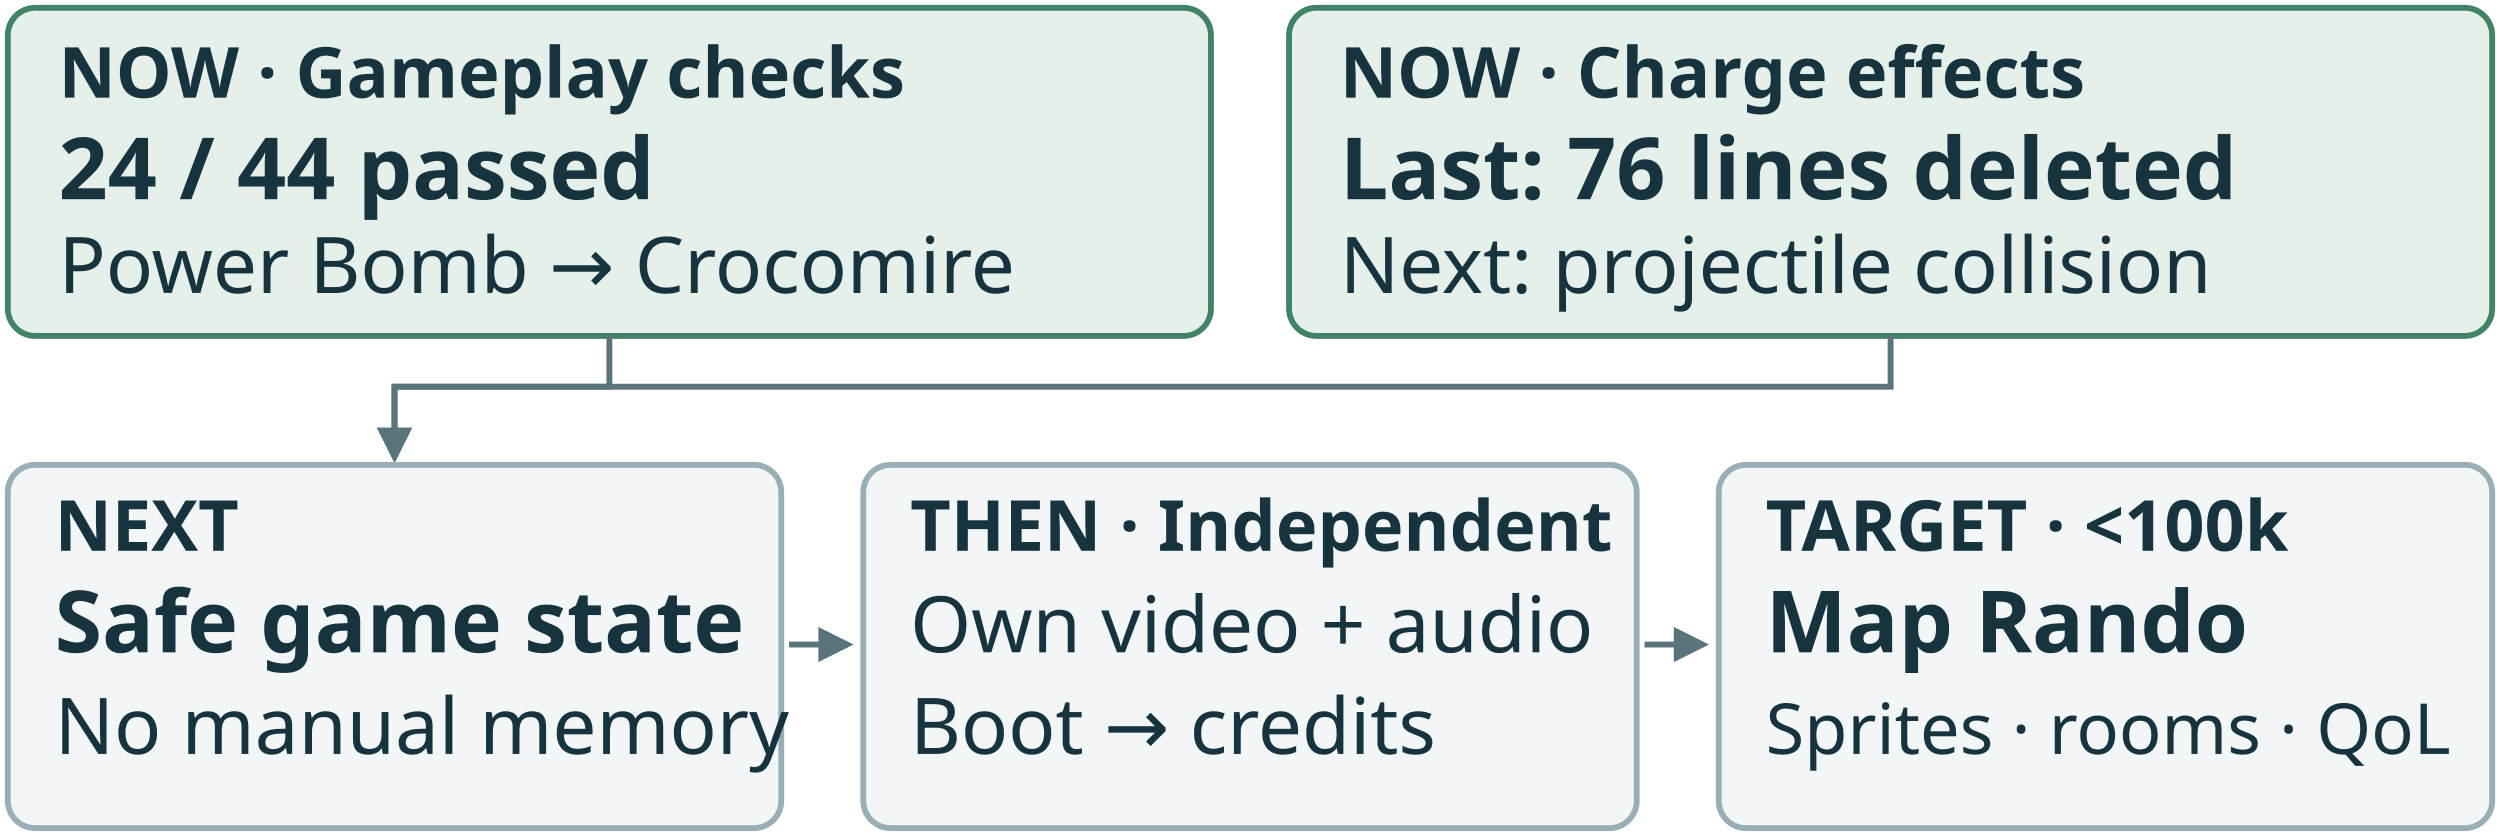
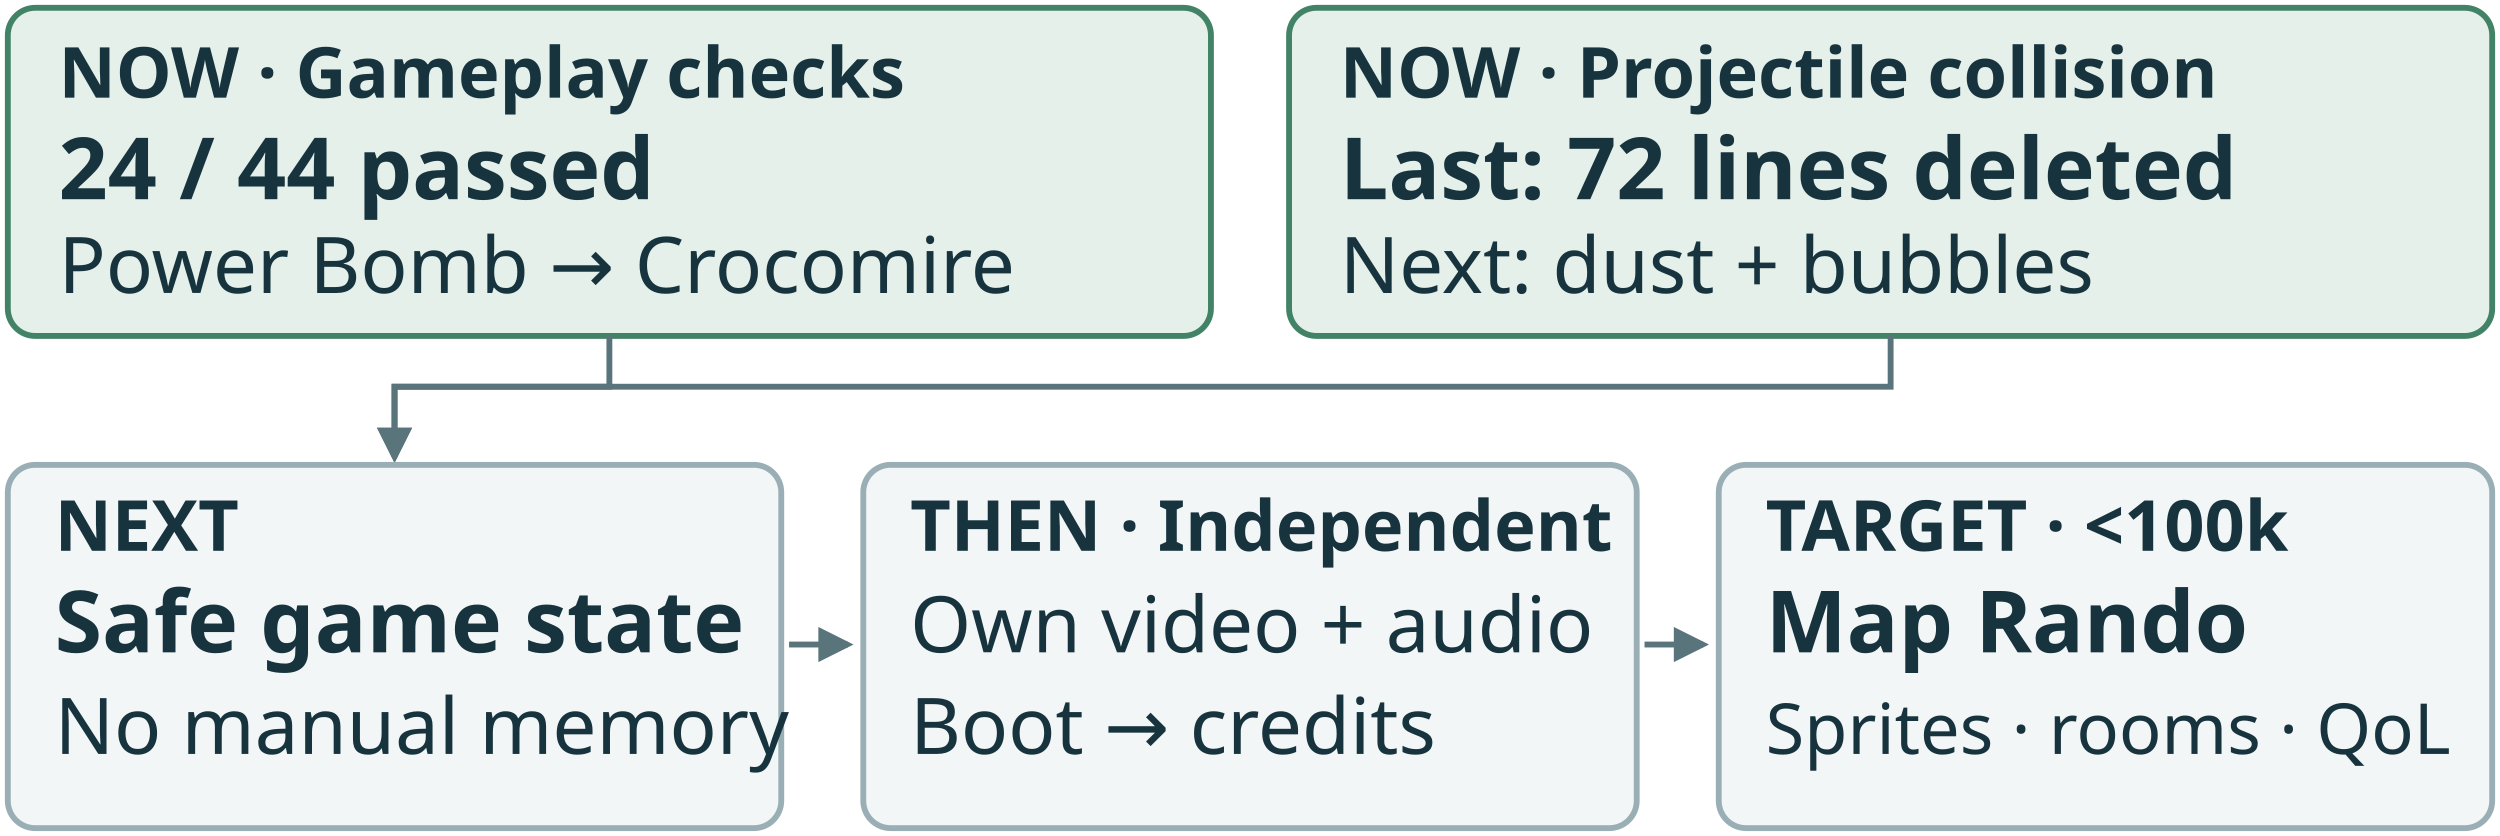
<svg xmlns="http://www.w3.org/2000/svg" width="640" height="214" viewBox="0 0 640 214" role="img" aria-labelledby="title description">
  <defs>
    <marker id="arrow" markerWidth="6" markerHeight="6" refX="5" refY="3" orient="auto">
      <path d="M0 0L6 3L0 6" fill="#59747b" />
    </marker>
  </defs>
  <style>text{font-family:system-ui,Segoe UI,sans-serif;fill:#17343e} .tag{font-size:18px;font-weight:650}.name{font-size:22px;font-weight:650}.note{font-size:20px}.small{font-size:18px}.now{fill:#e4f0e9;stroke:#428266}.later{fill:#f3f6f7;stroke:#9aafb5}rect{stroke-width:1.5}path.link{fill:none;stroke:#59747b;stroke-width:1.5;marker-end:url(#arrow)}</style>
  <g aria-label="Now: gameplay coverage">
    <rect class="now" x="2" y="2" width="308" height="84" rx="7" />
    <text x="15" y="25" class="tag">NOW · Gameplay checks</text>
    <text x="15" y="51" class="name">24 / 44 passed</text>
    <text x="15" y="75" class="note">Power Bomb → Crocomire</text>
  </g>
  <g aria-label="Now: consolidate covered code">
    <rect class="now" x="330" y="2" width="308" height="84" rx="7" />
-     <text x="343" y="25" class="tag">NOW · Charge effects</text>
-     <text x="343" y="51" class="name">Last: 76 lines deleted</text>
-     <text x="343" y="75" class="note">Next: projectile collision</text>
+     <text x="343" y="25" class="tag">NOW · Projectile collision</text>
+     <text x="343" y="51" class="name">Last: 72 lines deleted</text>
+     <text x="343" y="75" class="note">Next: dust + bubbles</text>
  </g>
  <path class="link" d="M156 86V99H101V117" />
  <path class="link" d="M484 86V99H101V117" />
  <g aria-label="Next: owned safe state">
    <rect class="later" x="2" y="119" width="198" height="93" rx="7" />
    <text x="14" y="141" class="tag">NEXT</text>
    <text x="14" y="167" class="name">Safe game state</text>
    <text x="14" y="193" class="note">No manual memory</text>
  </g>
  <path class="link" d="M202 165H217" />
  <g aria-label="Then: independent engine">
    <rect class="later" x="221" y="119" width="198" height="93" rx="7" />
    <text x="233" y="141" class="tag">THEN · Independent</text>
    <text x="233" y="167" class="note">Own video + audio</text>
    <text x="233" y="193" class="note">Boot → credits</text>
  </g>
  <path class="link" d="M421 165H436" />
  <g aria-label="Target: Map Rando engine">
    <rect class="later" x="440" y="119" width="198" height="93" rx="7" />
    <text x="452" y="141" class="tag">TARGET · &lt;100k</text>
    <text x="452" y="167" class="name">Map Rando</text>
    <text x="452" y="193" class="small">Sprites · rooms · QoL</text>
  </g>
</svg>
